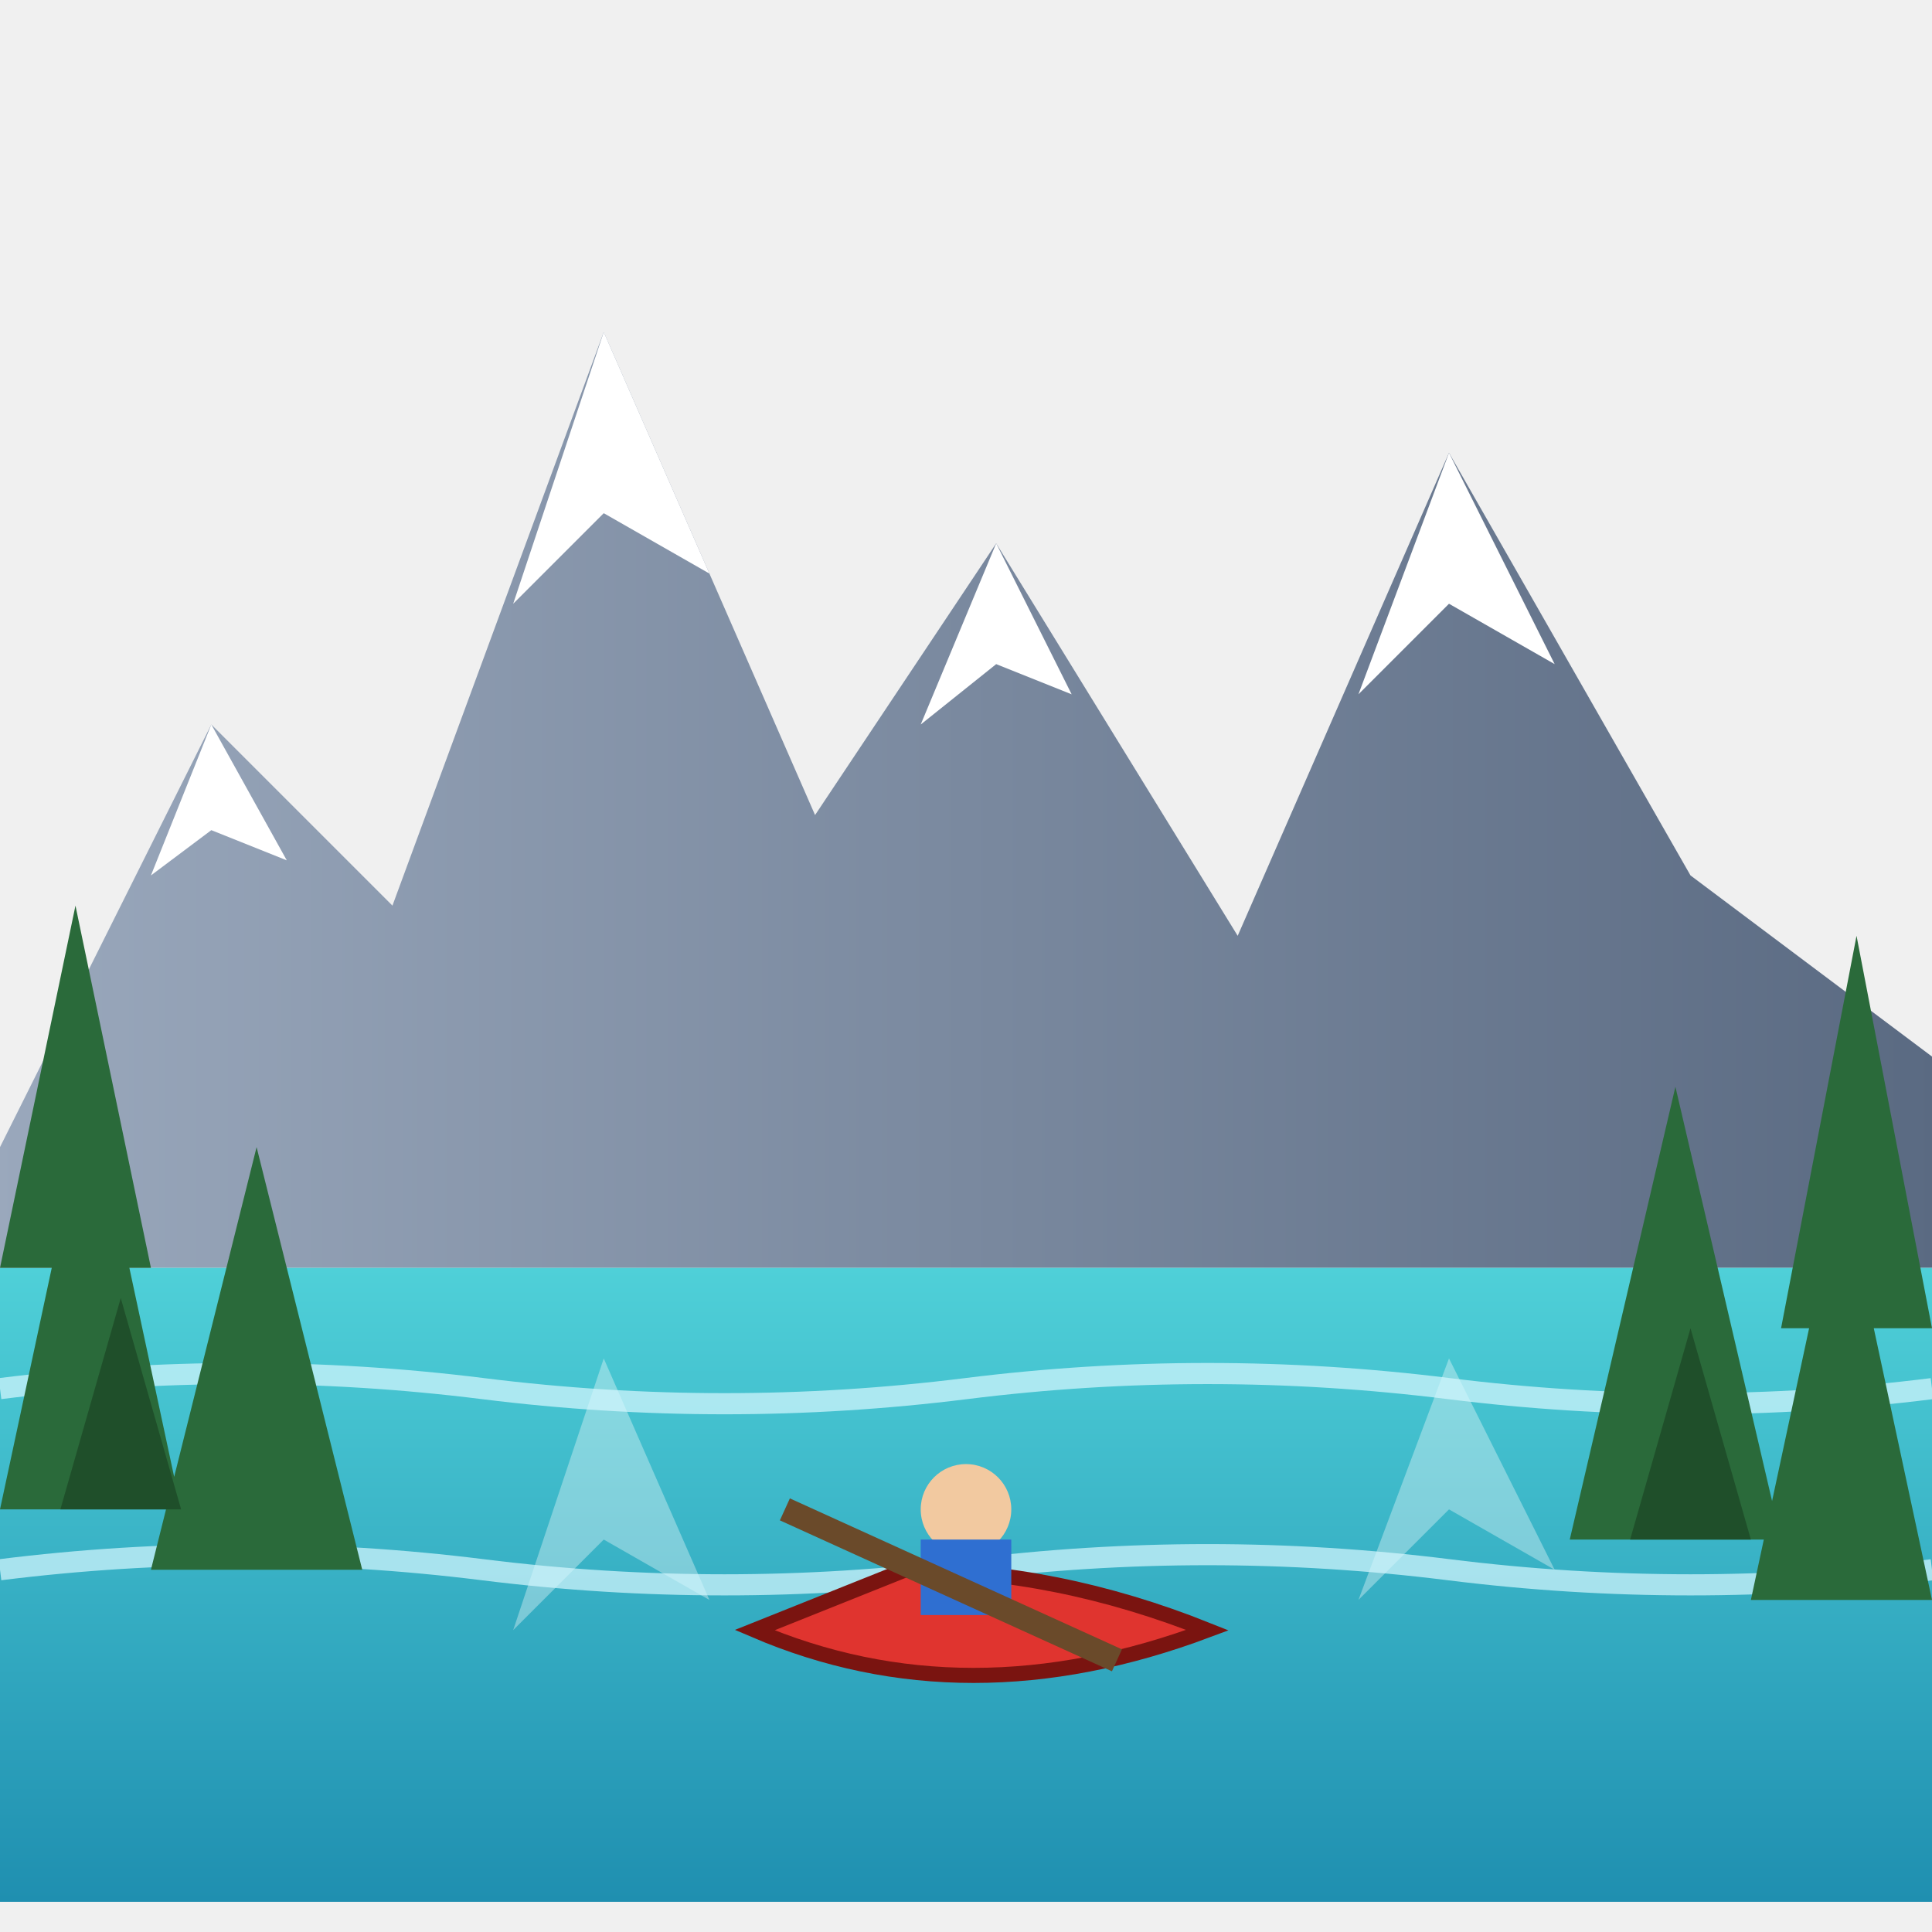
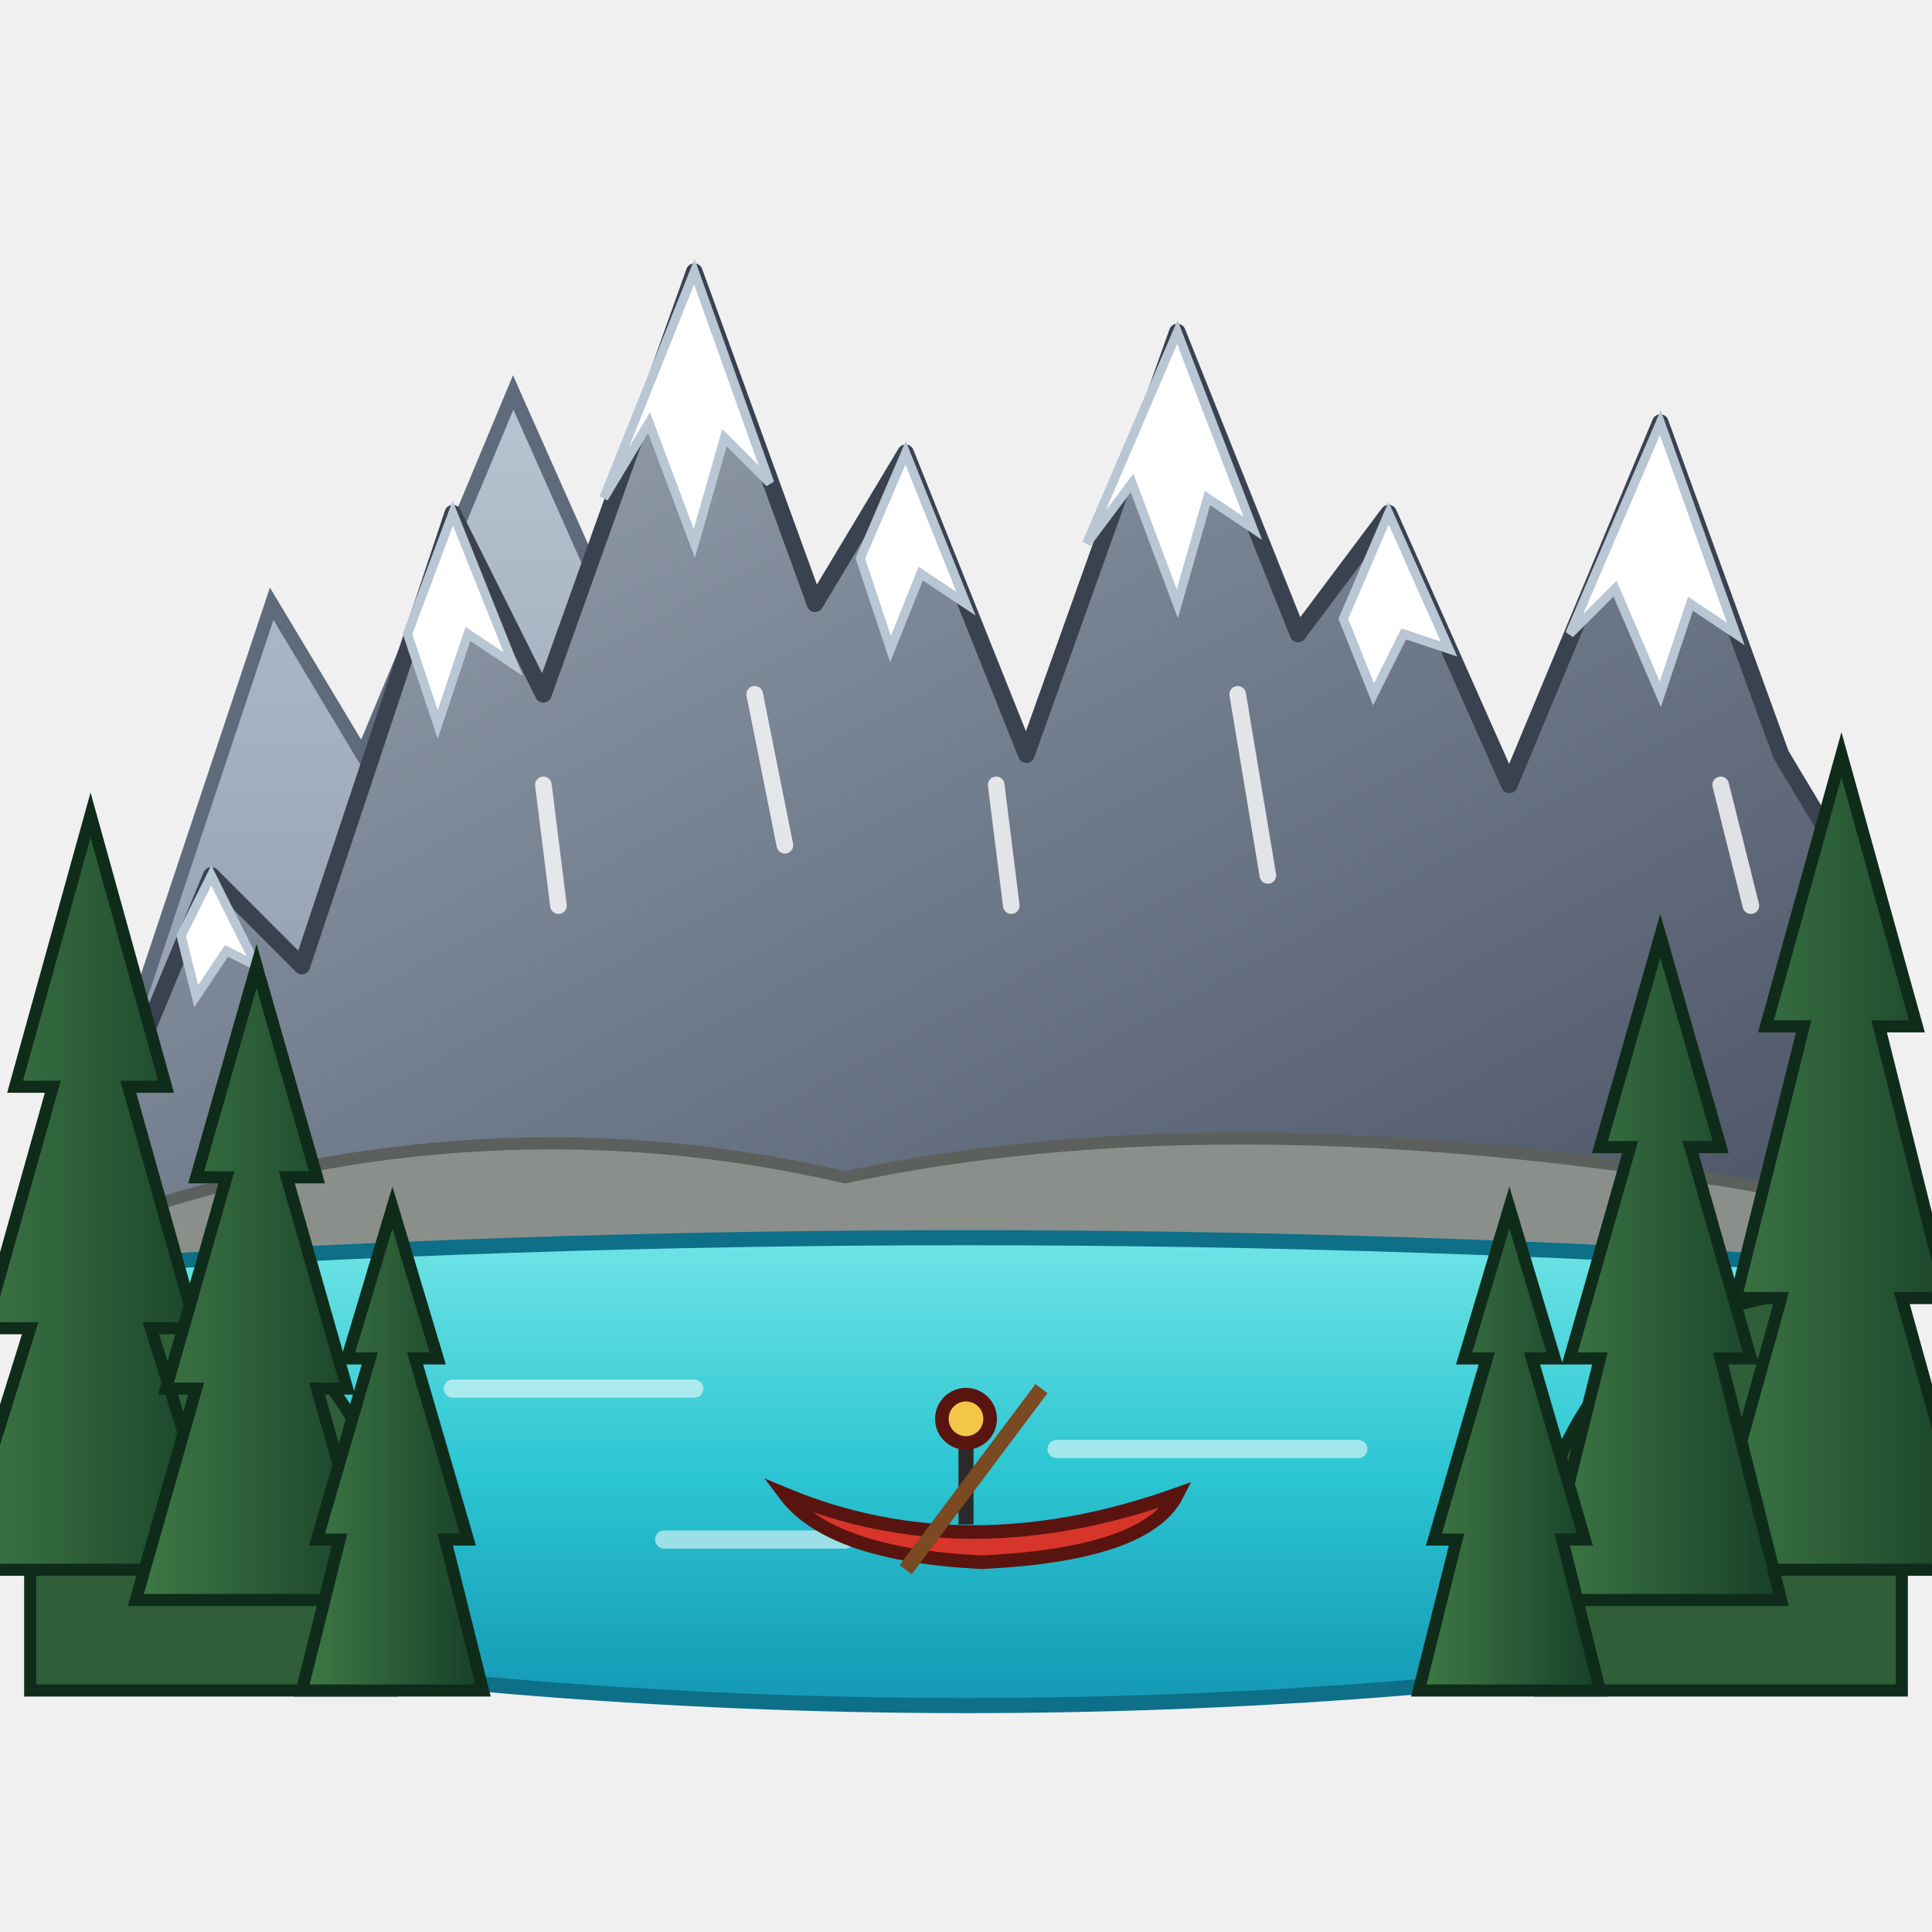
<svg xmlns="http://www.w3.org/2000/svg" viewBox="0 0 128 128">
  <defs>
-     <linearGradient id="pk" x1="0" x2="1">
-       <stop offset="0" stop-color="#9aa8bc" />
-       <stop offset="1" stop-color="#5a6a82" />
+     <linearGradient id="bnfRock" x1="0" y1="0" x2="1" y2="1">
+       <stop offset="0" stop-color="#a3adbb" />
+       <stop offset=".55" stop-color="#6f7a8a" />
+       <stop offset="1" stop-color="#4b5464" />
    </linearGradient>
-     <linearGradient id="lk" x1="0" y1="0" x2="0" y2="1">
-       <stop offset="0" stop-color="#4fd0d8" />
-       <stop offset="1" stop-color="#1f8fb0" />
+     <linearGradient id="bnfRockFar" x1="0" y1="0" x2="0" y2="1">
+       <stop offset="0" stop-color="#b9c4d2" />
+       <stop offset="1" stop-color="#8d99aa" />
+     </linearGradient>
+     <linearGradient id="bnfLake" x1="0" y1="0" x2="0" y2="1">
+       <stop offset="0" stop-color="#6fe4e6" />
+       <stop offset=".5" stop-color="#2cc6d2" />
+       <stop offset="1" stop-color="#1498b4" />
+     </linearGradient>
+     <linearGradient id="bnfTree" x1="0" y1="0" x2="1" y2="0">
+       <stop offset="0" stop-color="#3f7a46" />
+       <stop offset="1" stop-color="#173f28" />
    </linearGradient>
  </defs>
-   <path d="M0 76 L14 48 L26 60 L40 22 L54 54 L66 36 L82 62 L96 30 L112 58 L128 70 V84 H0Z" fill="url(#pk)" />
-   <path d="M40 22 L47 38 L40 34 L34 40Z M96 30 L103 44 L96 40 L90 46Z M66 36 L71 46 L66 44 L61 48Z M14 48 L19 57 L14 55 L10 58Z" fill="#fff" />
-   <path d="M0 84 H128 V126 H0Z" fill="url(#lk)" />
-   <g opacity=".35">
-     <path d="M40 90 L47 106 L40 102 L34 108Z M96 90 L103 104 L96 100 L90 106Z" fill="#fff" />
+   <path d="M6 76 L18 40 L24 50 L34 26 L42 44 L50 30 L58 50 L66 74 Z" fill="url(#bnfRockFar)" stroke="#5f6a7a" stroke-width=".9" />
+   <path d="M4 82 L14 58 L20 64 L30 34 L36 46 L46 18 L54 40 L60 30 L68 50 L78 22 L86 42 L92 34 L100 52 L110 28 L118 50 L124 60 L124 82 Z" fill="url(#bnfRock)" stroke="#3a4250" stroke-width="1.1" stroke-linejoin="round" />
+   <g fill="#ffffff" stroke="#b9c6d4" stroke-width=".6">
+     <path d="M46 18 L51 32 L48 29 L46 36 L43 28 L40 33 Z" />
+     <path d="M30 34 L34 44 L31 42 L29 48 L27 42 Z" />
+     <path d="M78 22 L83 35 L80 33 L78 40 L75 32 L72 36 Z" />
+     <path d="M110 28 L115 42 L112 40 L110 46 L107 39 L104 42 Z" />
+     <path d="M60 30 L64 40 L61 38 L59 43 L57 37 Z" />
+     <path d="M92 34 L96 43 L93 42 L91 46 L89 41 Z" />
+     <path d="M14 58 L17 64 L15 63 L13 66 L12 62 Z" />
  </g>
-   <path d="M0 92 Q16 90 32 92 T64 92 T96 92 T128 92 M0 104 Q16 102 32 104 T64 104 T96 104 T128 104" stroke="#d7f8ff" stroke-width="1.4" fill="none" opacity=".7" />
-   <g fill="#2a6a3a">
-     <path d="M0 100 L6 72 L12 100Z M10 104 L17 76 L24 104Z M104 102 L111 72 L118 102Z M116 106 L122 78 L128 106Z M0 84 L5 60 L10 84Z M118 88 L123 62 L128 88Z" />
+   <g stroke="#ffffff" stroke-width="1.1" fill="none" opacity=".8" stroke-linecap="round">
+     <path d="M50 46 L52 56 M82 46 L84 58 M114 52 L116 60 M36 52 L37 60 M66 52 L67 60" />
  </g>
-   <g fill="#1f4f2a">
-     <path d="M4 100 L8 86 L12 100Z M108 102 L112 88 L116 102Z" />
+   <path d="M4 82 Q30 72 56 78 Q84 72 124 80 L124 86 L4 86 Z" fill="#8a8f8c" stroke="#5b605d" stroke-width=".8" />
+   <path d="M4 84 Q64 80 124 84 L124 108 Q64 118 4 108 Z" fill="url(#bnfLake)" stroke="#0e6f88" stroke-width="1" />
+   <g stroke="#ffffff" stroke-width="1.2" stroke-linecap="round" opacity=".55">
+     <path d="M30 92 L46 92 M70 96 L90 96 M44 102 L56 102">
+       <animate attributeName="opacity" values=".3;.7;.3" dur="3s" repeatCount="indefinite" />
+     </path>
  </g>
-   <g>
-     <animateTransform attributeName="transform" type="translate" values="0 0;4 1;0 0;-4 -1;0 0" dur="5s" repeatCount="indefinite" />
-     <path d="M50 108 Q64 114 80 108 Q70 104 60 104Z" fill="#e0342f" stroke="#7a1410" stroke-width="1" />
-     <circle cx="64" cy="100" r="3" fill="#f2c9a0" />
-     <rect x="61" y="102" width="6" height="5" fill="#2f6fd1" />
-     <path d="M52 100 L74 110" stroke="#6a4a2a" stroke-width="1.6" />
+   <g stroke="#5a1410" stroke-width=".9">
+     <path d="M52 99 Q64 104 78 99 Q76 103 65 103.5 Q55 103 52 99 Z" fill="#d8352a" />
+     <path d="M64 101 L64 95" stroke="#2a2a2a" stroke-width="1" />
+     <circle cx="64" cy="94" r="1.6" fill="#f2c648" />
+     <path d="M60 104 L69 92" stroke="#7a4a22" stroke-width="1" />
+   </g>
+   <g fill="url(#bnfTree)" stroke="#0f2c1a" stroke-width=".8">
+     <path d="M2 112 L2 86 Q12 84 22 92 Q28 100 26 112 Z" fill="#2f5e38" />
+     <path d="M6 54 L11 72 L8.5 72 L13 88 L10 88 L15 104 L-3 104 L2 88 L-1 88 L3.5 72 L1 72 Z" />
+     <path d="M17 64 L21 78 L19 78 L23 92 L21 92 L25 106 L9 106 L13 92 L11 92 L15 78 L13 78 Z" />
+     <path d="M26 80 L29 90 L27.5 90 L31 102 L29.5 102 L32 112 L20 112 L22.5 102 L21 102 L24.5 90 L23 90 Z" />
+   </g>
+   <g fill="url(#bnfTree)" stroke="#0f2c1a" stroke-width=".8">
+     <path d="M126 112 L126 86 Q114 84 106 92 Q100 100 102 112 Z" fill="#2f5e38" />
+     <path d="M122 50 L127 68 L124.5 68 L129 86 L126 86 L131 104 L113 104 L118 86 L115 86 L119.5 68 L117 68 Z" />
+     <path d="M110 62 L114 76 L112 76 L116 90 L114 90 L118 106 L102 106 L106 90 L104 90 L108 76 L106 76 Z" />
+     <path d="M100 80 L103 90 L101.5 90 L105 102 L103.5 102 L106 112 L94 112 L96.5 102 L95 102 L98.5 90 L97 90 Z" />
  </g>
</svg>
